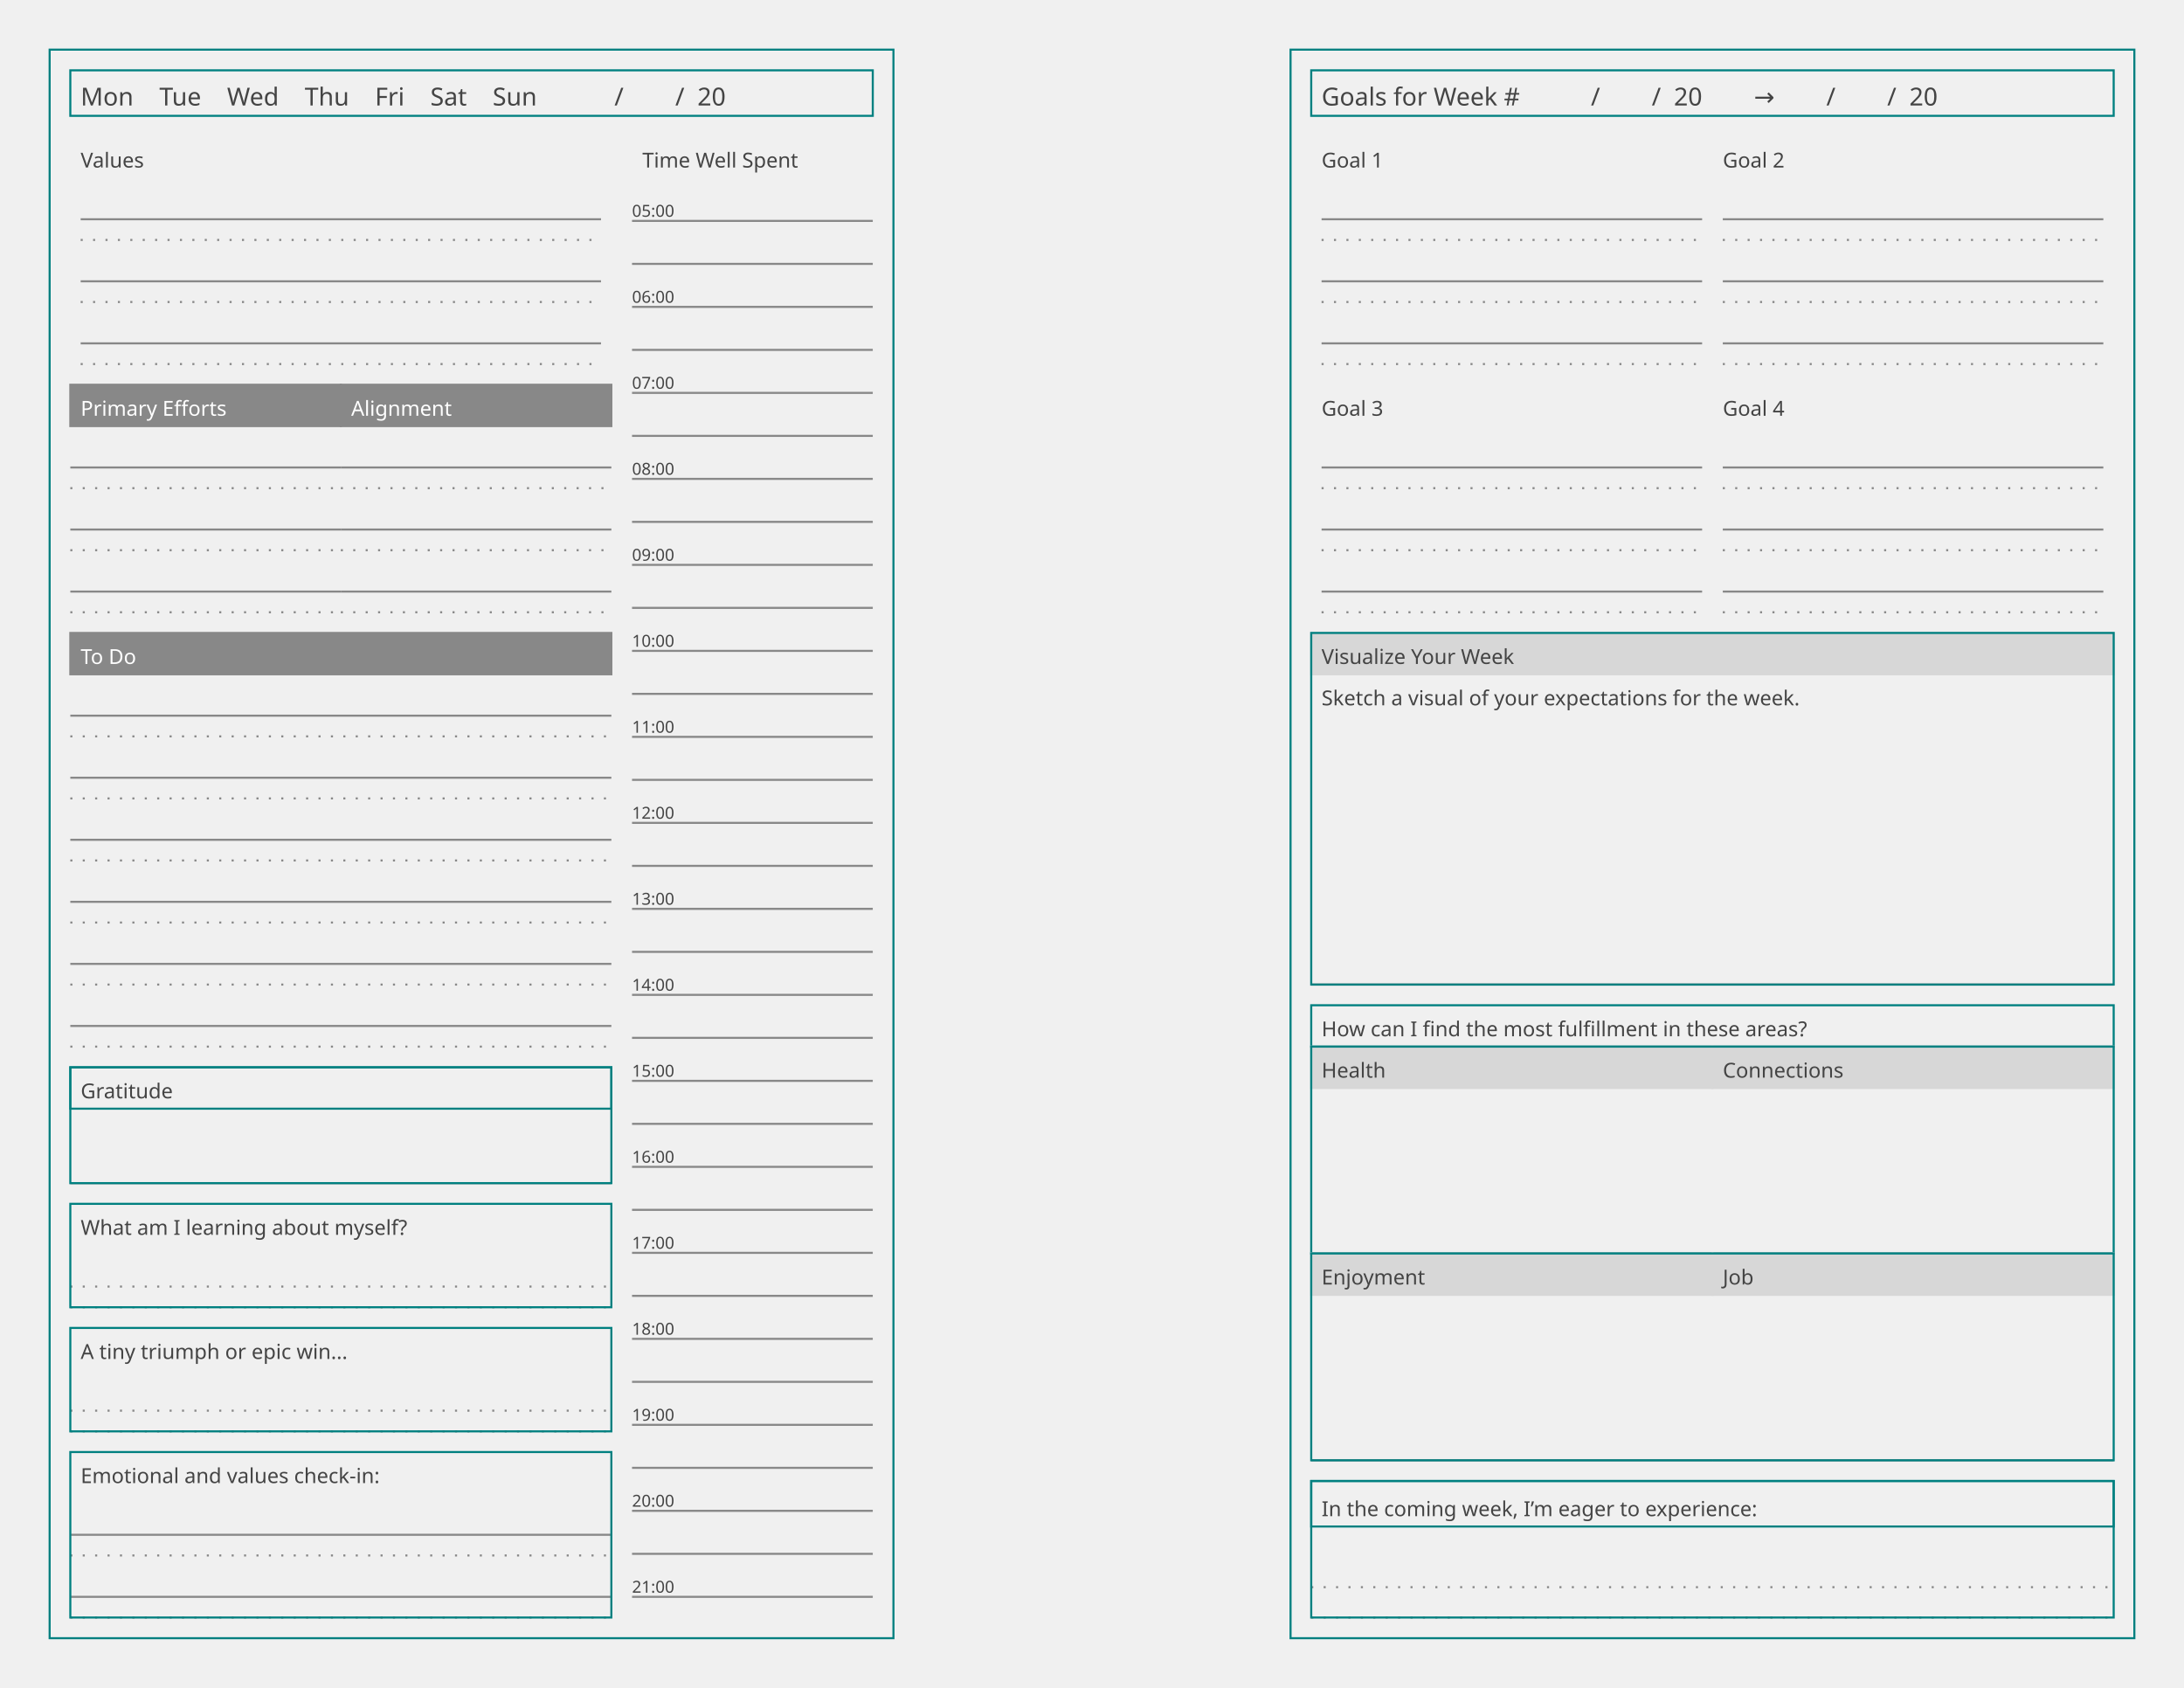
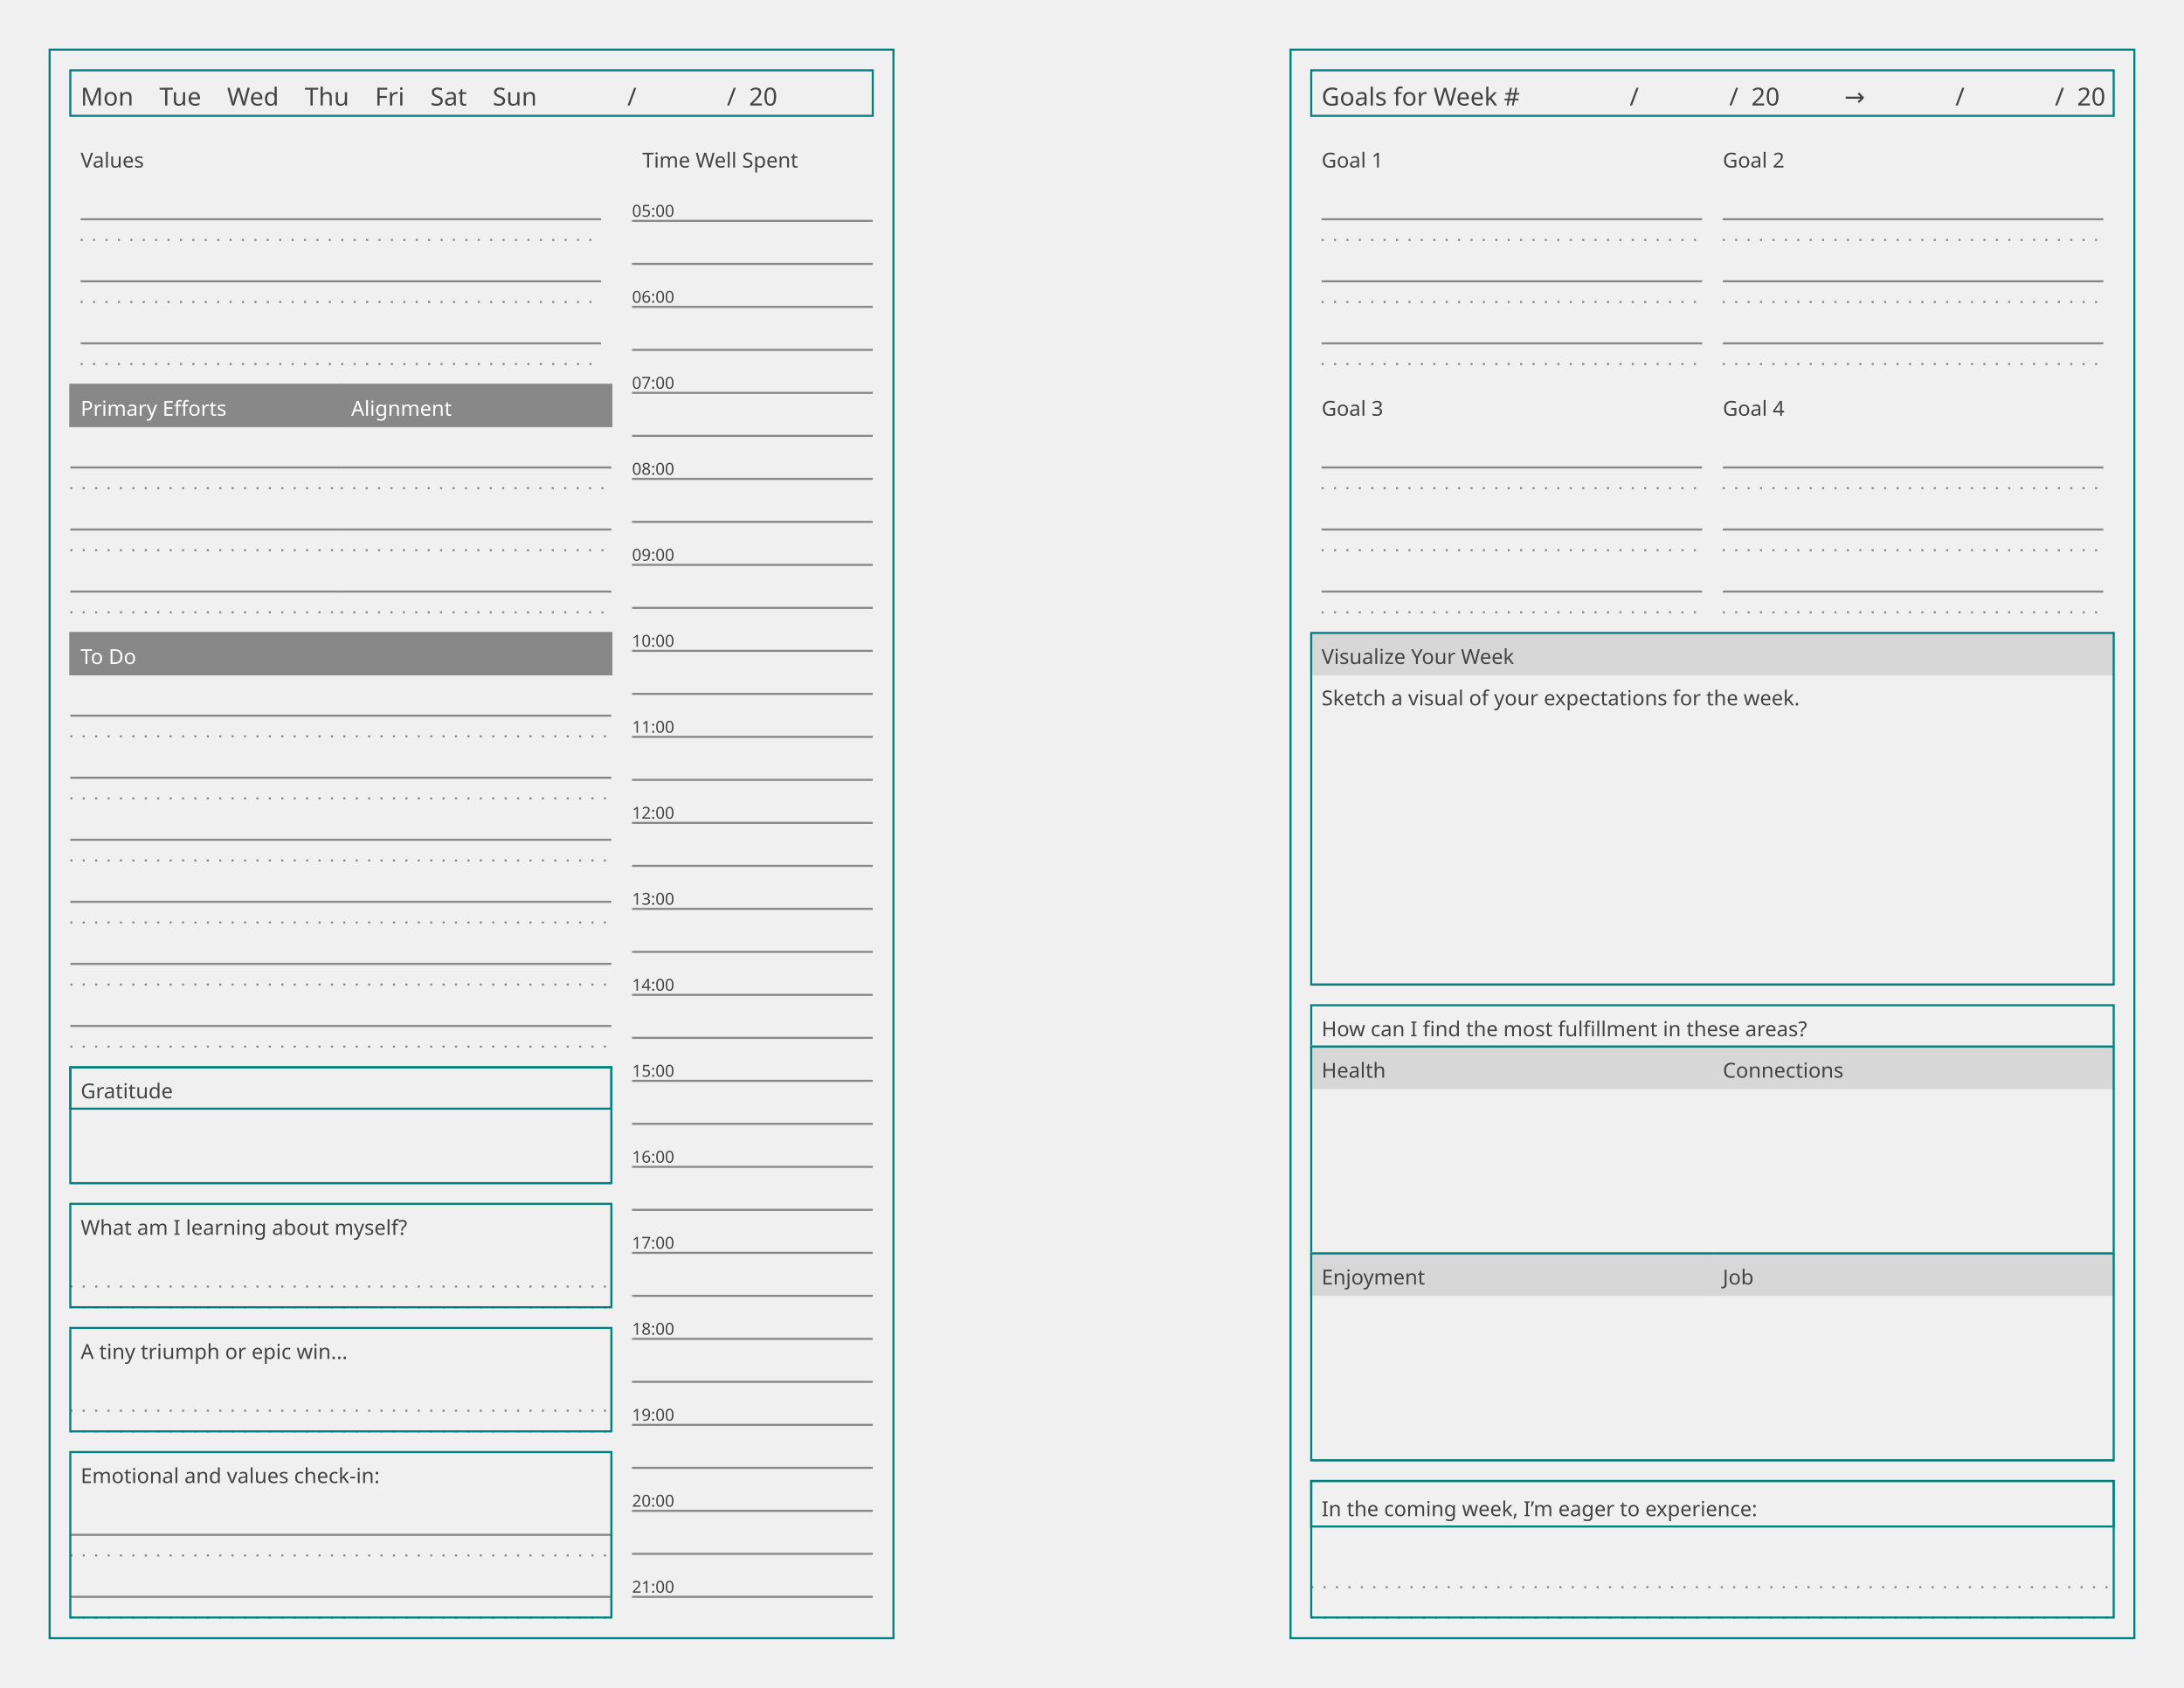
<svg xmlns="http://www.w3.org/2000/svg" baseProfile="tiny" height="8.5in" version="1.2" width="11in">
  <defs />
  <g transform="translate(24.0, 24.0)">
    <rect fill="none" height="768.0" stroke="#008080" width="408.0" x="0" y="0" />
    <g transform="translate(10, 10)">
      <rect fill="none" height="22" stroke="#008080" stroke-width="1" width="388.0" x="0" y="0" />
-       <text alignment-baseline="text-after-edge" fill="#444444" font-family="Trebuchet MS" font-size="12" text-anchor="start" transform="translate(5,17)">Mon    Tue    Wed    Thu    Fri    Sat    Sun            /        /  20        </text>
+       <text alignment-baseline="text-after-edge" fill="#444444" font-family="Trebuchet MS" font-size="12" text-anchor="start" transform="translate(5,17)">Mon    Tue    Wed    Thu    Fri    Sat    Sun              /              /  20          </text>
    </g>
    <g transform="translate(10, 32)">
      <g transform="translate(0,10)">
        <g>
          <g transform="translate(0,0)">
            <text alignment-baseline="text-after-edge" fill="#444444" font-family="Ubuntu Mono" font-size="10" text-anchor="start" transform="translate(5,15)">Values</text>
          </g>
          <g transform="translate(0,20)">
            <g>
              <line stroke="#888888" stroke-dasharray="1,5" stroke-width="1" transform="translate(5,30.0)" x1="0" x2="251.6" y1="0" y2="0" />
              <line stroke="#888888" stroke-dasharray="1,5" stroke-width="1" transform="translate(5,60.0)" x1="0" x2="251.6" y1="0" y2="0" />
              <line stroke="#888888" stroke-dasharray="1,5" stroke-width="1" transform="translate(5,90.0)" x1="0" x2="251.6" y1="0" y2="0" />
            </g>
            <g>
              <line stroke="#888888" stroke-dasharray="1,0" stroke-width="1" transform="translate(5,20.0)" x1="0" x2="251.6" y1="0" y2="0" />
              <line stroke="#888888" stroke-dasharray="1,0" stroke-width="1" transform="translate(5,50.0)" x1="0" x2="251.6" y1="0" y2="0" />
              <line stroke="#888888" stroke-dasharray="1,0" stroke-width="1" transform="translate(5,80.0)" x1="0" x2="251.6" y1="0" y2="0" />
            </g>
          </g>
        </g>
      </g>
      <g transform="translate(0,130.0)">
        <g>
          <g transform="translate(0,0)">
            <g>
              <g transform="translate(0,0)">
                <rect fill="#888888" height="20" stroke="#888888" stroke-width="1" width="130.8" x="0" y="0" />
                <text alignment-baseline="text-after-edge" fill="#ffffff" font-family="Trebuchet MS" font-size="10" text-anchor="start" transform="translate(5,15)">Primary Efforts</text>
              </g>
              <g transform="translate(0,20)">
                <g>
                  <line stroke="#888888" stroke-dasharray="1,5" stroke-width="1" transform="translate(0,30.0)" x1="0" x2="130.8" y1="0" y2="0" />
                  <line stroke="#888888" stroke-dasharray="1,5" stroke-width="1" transform="translate(0,60.0)" x1="0" x2="130.8" y1="0" y2="0" />
                  <line stroke="#888888" stroke-dasharray="1,5" stroke-width="1" transform="translate(0,90.0)" x1="0" x2="130.8" y1="0" y2="0" />
                </g>
                <g>
                  <line stroke="#888888" stroke-dasharray="1,0" stroke-width="1" transform="translate(0,20.0)" x1="0" x2="130.8" y1="0" y2="0" />
                  <line stroke="#888888" stroke-dasharray="1,0" stroke-width="1" transform="translate(0,50.0)" x1="0" x2="130.8" y1="0" y2="0" />
                  <line stroke="#888888" stroke-dasharray="1,0" stroke-width="1" transform="translate(0,80.0)" x1="0" x2="130.8" y1="0" y2="0" />
                </g>
              </g>
            </g>
          </g>
          <g transform="translate(130.8,0)">
            <g>
              <g transform="translate(0,0)">
                <rect fill="#888888" height="20" stroke="#888888" stroke-width="1" width="130.8" x="0" y="0" />
                <text alignment-baseline="text-after-edge" fill="#ffffff" font-family="Trebuchet MS" font-size="10" text-anchor="start" transform="translate(5,15)">Alignment</text>
              </g>
              <g transform="translate(0,20)">
                <g>
                  <line stroke="#888888" stroke-dasharray="1,5" stroke-width="1" transform="translate(0,30.0)" x1="0" x2="130.8" y1="0" y2="0" />
                  <line stroke="#888888" stroke-dasharray="1,5" stroke-width="1" transform="translate(0,60.0)" x1="0" x2="130.8" y1="0" y2="0" />
                  <line stroke="#888888" stroke-dasharray="1,5" stroke-width="1" transform="translate(0,90.0)" x1="0" x2="130.8" y1="0" y2="0" />
                </g>
                <g>
                  <line stroke="#888888" stroke-dasharray="1,0" stroke-width="1" transform="translate(0,20.0)" x1="0" x2="130.8" y1="0" y2="0" />
                  <line stroke="#888888" stroke-dasharray="1,0" stroke-width="1" transform="translate(0,50.0)" x1="0" x2="130.8" y1="0" y2="0" />
                  <line stroke="#888888" stroke-dasharray="1,0" stroke-width="1" transform="translate(0,80.0)" x1="0" x2="130.8" y1="0" y2="0" />
                </g>
              </g>
            </g>
          </g>
        </g>
      </g>
      <g transform="translate(0,250.0)">
        <g>
          <g transform="translate(0,0)">
            <rect fill="#888888" height="20" stroke="#888888" stroke-width="1" width="261.6" x="0" y="0" />
            <text alignment-baseline="text-after-edge" fill="#ffffff" font-family="Ubuntu Mono" font-size="10" text-anchor="start" transform="translate(5,15)">To Do</text>
          </g>
          <g transform="translate(0,20)">
            <g>
              <line stroke="#888888" stroke-dasharray="1,5" stroke-width="1" transform="translate(0,30.0)" x1="0" x2="261.6" y1="0" y2="0" />
              <line stroke="#888888" stroke-dasharray="1,5" stroke-width="1" transform="translate(0,60.0)" x1="0" x2="261.6" y1="0" y2="0" />
              <line stroke="#888888" stroke-dasharray="1,5" stroke-width="1" transform="translate(0,90.0)" x1="0" x2="261.6" y1="0" y2="0" />
              <line stroke="#888888" stroke-dasharray="1,5" stroke-width="1" transform="translate(0,120.0)" x1="0" x2="261.6" y1="0" y2="0" />
              <line stroke="#888888" stroke-dasharray="1,5" stroke-width="1" transform="translate(0,150.0)" x1="0" x2="261.6" y1="0" y2="0" />
              <line stroke="#888888" stroke-dasharray="1,5" stroke-width="1" transform="translate(0,180.0)" x1="0" x2="261.6" y1="0" y2="0" />
            </g>
            <g>
              <line stroke="#888888" stroke-dasharray="1,0" stroke-width="1" transform="translate(0,20.0)" x1="0" x2="261.6" y1="0" y2="0" />
              <line stroke="#888888" stroke-dasharray="1,0" stroke-width="1" transform="translate(0,50.0)" x1="0" x2="261.6" y1="0" y2="0" />
              <line stroke="#888888" stroke-dasharray="1,0" stroke-width="1" transform="translate(0,80.0)" x1="0" x2="261.6" y1="0" y2="0" />
              <line stroke="#888888" stroke-dasharray="1,0" stroke-width="1" transform="translate(0,110.0)" x1="0" x2="261.6" y1="0" y2="0" />
              <line stroke="#888888" stroke-dasharray="1,0" stroke-width="1" transform="translate(0,140.0)" x1="0" x2="261.6" y1="0" y2="0" />
              <line stroke="#888888" stroke-dasharray="1,0" stroke-width="1" transform="translate(0,170.0)" x1="0" x2="261.6" y1="0" y2="0" />
            </g>
          </g>
        </g>
      </g>
      <g transform="translate(0,460.0)">
        <g>
          <g transform="translate(0,0)">
            <rect fill="none" height="20" stroke="#008080" stroke-width="1" width="261.6" x="0" y="0" />
            <text alignment-baseline="text-after-edge" fill="#444444" font-family="Trebuchet MS" font-size="10" text-anchor="start" transform="translate(5,15)">Gratitude</text>
          </g>
          <g transform="translate(0,20)">
            <line stroke="#888888" stroke-dasharray="1,0" stroke-width="1" transform="translate(0,36.0)" x1="0" x2="261.6" y1="0" y2="0" />
          </g>
        </g>
        <rect fill="none" height="56.0" stroke="#008080" stroke-width="1" width="261.6" x="0" y="0" />
      </g>
      <g transform="translate(0,526.0)">
        <g>
          <g transform="translate(0,0)">
            <text alignment-baseline="text-after-edge" fill="#444444" font-family="Ubuntu Mono" font-size="10" text-anchor="start" transform="translate(5,15)">What am I learning about myself?</text>
          </g>
          <g transform="translate(0,20)">
            <g>
              <line stroke="#888888" stroke-dasharray="1,5" stroke-width="1" transform="translate(0,30.0)" x1="0" x2="261.6" y1="0" y2="0" />
            </g>
            <g>
              <line stroke="#888888" stroke-dasharray="1,5" stroke-width="1" transform="translate(0,20.0)" x1="0" x2="261.6" y1="0" y2="0" />
            </g>
          </g>
        </g>
        <rect fill="none" height="50" stroke="#008080" stroke-width="1" width="261.6" x="0" y="0" />
      </g>
      <g transform="translate(0,586.0)">
        <g>
          <g transform="translate(0,0)">
            <text alignment-baseline="text-after-edge" fill="#444444" font-family="Ubuntu Mono" font-size="10" text-anchor="start" transform="translate(5,15)">A tiny triumph or epic win...</text>
          </g>
          <g transform="translate(0,20)">
            <g>
              <line stroke="#888888" stroke-dasharray="1,5" stroke-width="1" transform="translate(0,30.0)" x1="0" x2="261.6" y1="0" y2="0" />
            </g>
            <g>
              <line stroke="#888888" stroke-dasharray="1,5" stroke-width="1" transform="translate(0,20.0)" x1="0" x2="261.6" y1="0" y2="0" />
            </g>
          </g>
        </g>
        <rect fill="none" height="50" stroke="#008080" stroke-width="1" width="261.6" x="0" y="0" />
      </g>
      <g transform="translate(0,646.0)">
        <g>
          <g transform="translate(0,0)">
            <text alignment-baseline="text-after-edge" fill="#444444" font-family="Ubuntu Mono" font-size="10" text-anchor="start" transform="translate(5,15)">Emotional and values check-in:</text>
          </g>
          <g transform="translate(0,20)">
            <g>
              <line stroke="#888888" stroke-dasharray="1,5" stroke-width="1" transform="translate(0,30.0)" x1="0" x2="261.6" y1="0" y2="0" />
              <line stroke="#888888" stroke-dasharray="1,5" stroke-width="1" transform="translate(0,60.0)" x1="0" x2="261.6" y1="0" y2="0" />
            </g>
            <g>
              <line stroke="#888888" stroke-dasharray="1,0" stroke-width="1" transform="translate(0,20.0)" x1="0" x2="261.6" y1="0" y2="0" />
              <line stroke="#888888" stroke-dasharray="1,0" stroke-width="1" transform="translate(0,50.0)" x1="0" x2="261.6" y1="0" y2="0" />
            </g>
          </g>
        </g>
        <rect fill="none" height="80" stroke="#008080" stroke-width="1" width="261.6" x="0" y="0" />
      </g>
    </g>
    <g transform="translate(281.6,32)">
      <g>
        <rect fill="none" height="20" stroke="none" width="116.4" x="0" y="10" />
        <text alignment-baseline="text-after-edge" fill="#444444" font-family="Ubuntu Mono" font-size="10" text-anchor="start" x="5" y="25">Time Well Spent</text>
      </g>
      <g>
        <text alignment-baseline="text-after-edge" fill="#444444" font-family="Ubuntu Mono" font-size="8" text-anchor="start" x="0" y="48.788">05:00</text>
        <line stroke="#888888" x1="0" x2="116.4" y1="50.788" y2="50.788" />
        <line stroke="#888888" x1="0" x2="116.4" y1="71.576" y2="71.576" />
        <text alignment-baseline="text-after-edge" fill="#444444" font-family="Ubuntu Mono" font-size="8" text-anchor="start" x="0" y="90.364">06:00</text>
        <line stroke="#888888" x1="0" x2="116.4" y1="92.364" y2="92.364" />
        <line stroke="#888888" x1="0" x2="116.4" y1="113.152" y2="113.152" />
        <text alignment-baseline="text-after-edge" fill="#444444" font-family="Ubuntu Mono" font-size="8" text-anchor="start" x="0" y="131.939">07:00</text>
        <line stroke="#888888" x1="0" x2="116.4" y1="133.939" y2="133.939" />
        <line stroke="#888888" x1="0" x2="116.4" y1="154.727" y2="154.727" />
        <text alignment-baseline="text-after-edge" fill="#444444" font-family="Ubuntu Mono" font-size="8" text-anchor="start" x="0" y="173.515">08:00</text>
        <line stroke="#888888" x1="0" x2="116.4" y1="175.515" y2="175.515" />
        <line stroke="#888888" x1="0" x2="116.4" y1="196.303" y2="196.303" />
        <text alignment-baseline="text-after-edge" fill="#444444" font-family="Ubuntu Mono" font-size="8" text-anchor="start" x="0" y="215.091">09:00</text>
        <line stroke="#888888" x1="0" x2="116.4" y1="217.091" y2="217.091" />
        <line stroke="#888888" x1="0" x2="116.4" y1="237.879" y2="237.879" />
        <text alignment-baseline="text-after-edge" fill="#444444" font-family="Ubuntu Mono" font-size="8" text-anchor="start" x="0" y="256.667">10:00</text>
        <line stroke="#888888" x1="0" x2="116.4" y1="258.667" y2="258.667" />
        <line stroke="#888888" x1="0" x2="116.4" y1="279.455" y2="279.455" />
        <text alignment-baseline="text-after-edge" fill="#444444" font-family="Ubuntu Mono" font-size="8" text-anchor="start" x="0" y="298.242">11:00</text>
        <line stroke="#888888" x1="0" x2="116.4" y1="300.242" y2="300.242" />
        <line stroke="#888888" x1="0" x2="116.4" y1="321.03" y2="321.03" />
        <text alignment-baseline="text-after-edge" fill="#444444" font-family="Ubuntu Mono" font-size="8" text-anchor="start" x="0" y="339.818">12:00</text>
        <line stroke="#888888" x1="0" x2="116.4" y1="341.818" y2="341.818" />
        <line stroke="#888888" x1="0" x2="116.4" y1="362.606" y2="362.606" />
        <text alignment-baseline="text-after-edge" fill="#444444" font-family="Ubuntu Mono" font-size="8" text-anchor="start" x="0" y="381.394">13:00</text>
        <line stroke="#888888" x1="0" x2="116.4" y1="383.394" y2="383.394" />
        <line stroke="#888888" x1="0" x2="116.4" y1="404.182" y2="404.182" />
        <text alignment-baseline="text-after-edge" fill="#444444" font-family="Ubuntu Mono" font-size="8" text-anchor="start" x="0" y="422.97">14:00</text>
        <line stroke="#888888" x1="0" x2="116.4" y1="424.97" y2="424.97" />
        <line stroke="#888888" x1="0" x2="116.4" y1="445.758" y2="445.758" />
        <text alignment-baseline="text-after-edge" fill="#444444" font-family="Ubuntu Mono" font-size="8" text-anchor="start" x="0" y="464.545">15:00</text>
        <line stroke="#888888" x1="0" x2="116.4" y1="466.545" y2="466.545" />
        <line stroke="#888888" x1="0" x2="116.4" y1="487.333" y2="487.333" />
        <text alignment-baseline="text-after-edge" fill="#444444" font-family="Ubuntu Mono" font-size="8" text-anchor="start" x="0" y="506.121">16:00</text>
        <line stroke="#888888" x1="0" x2="116.4" y1="508.121" y2="508.121" />
        <line stroke="#888888" x1="0" x2="116.4" y1="528.909" y2="528.909" />
        <text alignment-baseline="text-after-edge" fill="#444444" font-family="Ubuntu Mono" font-size="8" text-anchor="start" x="0" y="547.697">17:00</text>
        <line stroke="#888888" x1="0" x2="116.4" y1="549.697" y2="549.697" />
        <line stroke="#888888" x1="0" x2="116.4" y1="570.485" y2="570.485" />
        <text alignment-baseline="text-after-edge" fill="#444444" font-family="Ubuntu Mono" font-size="8" text-anchor="start" x="0" y="589.273">18:00</text>
        <line stroke="#888888" x1="0" x2="116.4" y1="591.273" y2="591.273" />
        <line stroke="#888888" x1="0" x2="116.4" y1="612.061" y2="612.061" />
        <text alignment-baseline="text-after-edge" fill="#444444" font-family="Ubuntu Mono" font-size="8" text-anchor="start" x="0" y="630.848">19:00</text>
        <line stroke="#888888" x1="0" x2="116.4" y1="632.848" y2="632.848" />
        <line stroke="#888888" x1="0" x2="116.4" y1="653.636" y2="653.636" />
        <text alignment-baseline="text-after-edge" fill="#444444" font-family="Ubuntu Mono" font-size="8" text-anchor="start" x="0" y="672.424">20:00</text>
        <line stroke="#888888" x1="0" x2="116.4" y1="674.424" y2="674.424" />
        <line stroke="#888888" x1="0" x2="116.4" y1="695.212" y2="695.212" />
        <text alignment-baseline="text-after-edge" fill="#444444" font-family="Ubuntu Mono" font-size="8" text-anchor="start" x="0" y="714.0">21:00</text>
        <line stroke="#888888" x1="0" x2="116.4" y1="716.0" y2="716.0" />
      </g>
    </g>
  </g>
  <g transform="translate(624.0, 24.0)">
    <rect fill="none" height="768.0" stroke="#008080" width="408.0" x="0" y="0" />
    <g transform="translate(10, 10)">
      <rect fill="none" height="22" stroke="#008080" stroke-width="1" width="388.0" x="0" y="0" />
-       <text alignment-baseline="text-after-edge" fill="#444444" font-family="Trebuchet MS" font-size="12" text-anchor="start" transform="translate(5,17)">Goals for Week #           /        /  20        →        /        /  20        </text>
+       <text alignment-baseline="text-after-edge" fill="#444444" font-family="Trebuchet MS" font-size="12" text-anchor="start" transform="translate(5,17)">Goals for Week #                 /              /  20          →              /              /  20          </text>
    </g>
    <g transform="translate(10, 32)">
      <g transform="translate(0,10)">
        <g>
          <g transform="translate(0,0)">
            <g>
              <g transform="translate(0,0)">
                <text alignment-baseline="text-after-edge" fill="#444444" font-family="Trebuchet MS" font-size="10" text-anchor="start" transform="translate(5,15)">Goal 1</text>
              </g>
              <g transform="translate(0,20)">
                <g>
                  <line stroke="#888888" stroke-dasharray="1,5" stroke-width="1" transform="translate(5,30.0)" x1="0" x2="184.0" y1="0" y2="0" />
                  <line stroke="#888888" stroke-dasharray="1,5" stroke-width="1" transform="translate(5,60.0)" x1="0" x2="184.0" y1="0" y2="0" />
                  <line stroke="#888888" stroke-dasharray="1,5" stroke-width="1" transform="translate(5,90.0)" x1="0" x2="184.0" y1="0" y2="0" />
                </g>
                <g>
                  <line stroke="#888888" stroke-dasharray="1,0" stroke-width="1" transform="translate(5,20.0)" x1="0" x2="184.0" y1="0" y2="0" />
                  <line stroke="#888888" stroke-dasharray="1,0" stroke-width="1" transform="translate(5,50.0)" x1="0" x2="184.0" y1="0" y2="0" />
                  <line stroke="#888888" stroke-dasharray="1,0" stroke-width="1" transform="translate(5,80.0)" x1="0" x2="184.0" y1="0" y2="0" />
                </g>
              </g>
            </g>
          </g>
          <g transform="translate(194.0,0)">
            <g>
              <g transform="translate(0,0)">
                <text alignment-baseline="text-after-edge" fill="#444444" font-family="Trebuchet MS" font-size="10" text-anchor="start" transform="translate(5,15)">Goal 2</text>
              </g>
              <g transform="translate(0,20)">
                <g>
                  <line stroke="#888888" stroke-dasharray="1,5" stroke-width="1" transform="translate(5,30.0)" x1="0" x2="184.0" y1="0" y2="0" />
                  <line stroke="#888888" stroke-dasharray="1,5" stroke-width="1" transform="translate(5,60.0)" x1="0" x2="184.0" y1="0" y2="0" />
                  <line stroke="#888888" stroke-dasharray="1,5" stroke-width="1" transform="translate(5,90.0)" x1="0" x2="184.0" y1="0" y2="0" />
                </g>
                <g>
                  <line stroke="#888888" stroke-dasharray="1,0" stroke-width="1" transform="translate(5,20.0)" x1="0" x2="184.0" y1="0" y2="0" />
                  <line stroke="#888888" stroke-dasharray="1,0" stroke-width="1" transform="translate(5,50.0)" x1="0" x2="184.0" y1="0" y2="0" />
                  <line stroke="#888888" stroke-dasharray="1,0" stroke-width="1" transform="translate(5,80.0)" x1="0" x2="184.0" y1="0" y2="0" />
                </g>
              </g>
            </g>
          </g>
        </g>
      </g>
      <g transform="translate(0,130.0)">
        <g>
          <g transform="translate(0,0)">
            <g>
              <g transform="translate(0,0)">
                <text alignment-baseline="text-after-edge" fill="#444444" font-family="Trebuchet MS" font-size="10" text-anchor="start" transform="translate(5,15)">Goal 3</text>
              </g>
              <g transform="translate(0,20)">
                <g>
                  <line stroke="#888888" stroke-dasharray="1,5" stroke-width="1" transform="translate(5,30.0)" x1="0" x2="184.0" y1="0" y2="0" />
                  <line stroke="#888888" stroke-dasharray="1,5" stroke-width="1" transform="translate(5,60.0)" x1="0" x2="184.0" y1="0" y2="0" />
                  <line stroke="#888888" stroke-dasharray="1,5" stroke-width="1" transform="translate(5,90.0)" x1="0" x2="184.0" y1="0" y2="0" />
                </g>
                <g>
                  <line stroke="#888888" stroke-dasharray="1,0" stroke-width="1" transform="translate(5,20.0)" x1="0" x2="184.0" y1="0" y2="0" />
                  <line stroke="#888888" stroke-dasharray="1,0" stroke-width="1" transform="translate(5,50.0)" x1="0" x2="184.0" y1="0" y2="0" />
                  <line stroke="#888888" stroke-dasharray="1,0" stroke-width="1" transform="translate(5,80.0)" x1="0" x2="184.0" y1="0" y2="0" />
                </g>
              </g>
            </g>
          </g>
          <g transform="translate(194.0,0)">
            <g>
              <g transform="translate(0,0)">
                <text alignment-baseline="text-after-edge" fill="#444444" font-family="Trebuchet MS" font-size="10" text-anchor="start" transform="translate(5,15)">Goal 4</text>
              </g>
              <g transform="translate(0,20)">
                <g>
                  <line stroke="#888888" stroke-dasharray="1,5" stroke-width="1" transform="translate(5,30.0)" x1="0" x2="184.0" y1="0" y2="0" />
                  <line stroke="#888888" stroke-dasharray="1,5" stroke-width="1" transform="translate(5,60.0)" x1="0" x2="184.0" y1="0" y2="0" />
                  <line stroke="#888888" stroke-dasharray="1,5" stroke-width="1" transform="translate(5,90.0)" x1="0" x2="184.0" y1="0" y2="0" />
                </g>
                <g>
                  <line stroke="#888888" stroke-dasharray="1,0" stroke-width="1" transform="translate(5,20.0)" x1="0" x2="184.0" y1="0" y2="0" />
                  <line stroke="#888888" stroke-dasharray="1,0" stroke-width="1" transform="translate(5,50.0)" x1="0" x2="184.0" y1="0" y2="0" />
                  <line stroke="#888888" stroke-dasharray="1,0" stroke-width="1" transform="translate(5,80.0)" x1="0" x2="184.0" y1="0" y2="0" />
                </g>
              </g>
            </g>
          </g>
        </g>
      </g>
      <g transform="translate(0,250.0)">
        <g transform="translate(0,0)">
          <rect fill="#d7d7d7" height="20" stroke="#d7d7d7" stroke-width="1" width="388.0" x="0" y="0" />
          <text alignment-baseline="text-after-edge" fill="#444444" font-family="Trebuchet MS" font-size="10" text-anchor="start" transform="translate(5,15)">Visualize Your Week</text>
        </g>
        <g transform="translate(0,20)">
          <g>
            <g transform="translate(0,0)">
              <text alignment-baseline="text-after-edge" fill="#444444" font-family="Ubuntu Mono" font-size="10" text-anchor="start" transform="translate(5,15)">Sketch a visual of your expectations for the week.</text>
            </g>
            <g transform="translate(0,20)">
              <line stroke="#888888" stroke-dasharray="1,0" stroke-width="1" transform="translate(0,130.0)" x1="0" x2="388.0" y1="0" y2="0" />
            </g>
          </g>
        </g>
        <rect fill="none" height="170" stroke="#008080" stroke-width="1" width="388.0" x="0" y="0" />
      </g>
      <g transform="translate(0,430.0)">
        <g transform="translate(0,0)">
          <rect fill="none" height="20" stroke="#008080" stroke-width="1" width="388.0" x="0" y="0" />
          <text alignment-baseline="text-after-edge" fill="#444444" font-family="Trebuchet MS" font-size="10" text-anchor="start" transform="translate(5,15)">How can I find the most fulfillment in these areas?</text>
        </g>
        <g transform="translate(0,20)">
          <g>
            <g transform="translate(0,0)">
              <g>
                <g transform="translate(0,0)">
                  <rect fill="#d7d7d7" height="20" stroke="#d7d7d7" stroke-width="1" width="194.0" x="0" y="0" />
                  <text alignment-baseline="text-after-edge" fill="#444444" font-family="Trebuchet MS" font-size="10" text-anchor="start" transform="translate(5,15)">Health</text>
                </g>
                <g transform="translate(0,20)">
                  <line stroke="#888888" stroke-dasharray="1,0" stroke-width="1" transform="translate(0,80.0)" x1="0" x2="194.0" y1="0" y2="0" />
                </g>
              </g>
            </g>
            <g transform="translate(194.0,0)">
              <g>
                <g transform="translate(0,0)">
                  <rect fill="#d7d7d7" height="20" stroke="#d7d7d7" stroke-width="1" width="194.0" x="0" y="0" />
                  <text alignment-baseline="text-after-edge" fill="#444444" font-family="Trebuchet MS" font-size="10" text-anchor="start" transform="translate(5,15)">Connections</text>
                </g>
                <g transform="translate(0,20)">
                  <line stroke="#888888" stroke-dasharray="1,0" stroke-width="1" transform="translate(0,80.0)" x1="0" x2="194.0" y1="0" y2="0" />
                </g>
              </g>
            </g>
          </g>
          <rect fill="none" height="100" stroke="#008080" stroke-width="1" width="388.0" x="0" y="0" />
        </g>
        <g transform="translate(0,120)">
          <g>
            <g transform="translate(0,0)">
              <g>
                <g transform="translate(0,0)">
                  <rect fill="#d7d7d7" height="20" stroke="#d7d7d7" stroke-width="1" width="194.0" x="0" y="0" />
                  <text alignment-baseline="text-after-edge" fill="#444444" font-family="Trebuchet MS" font-size="10" text-anchor="start" transform="translate(5,15)">Enjoyment</text>
                </g>
                <g transform="translate(0,20)">
                  <line stroke="#888888" stroke-dasharray="1,0" stroke-width="1" transform="translate(0,80.0)" x1="0" x2="194.0" y1="0" y2="0" />
                </g>
              </g>
            </g>
            <g transform="translate(194.0,0)">
              <g>
                <g transform="translate(0,0)">
                  <rect fill="#d7d7d7" height="20" stroke="#d7d7d7" stroke-width="1" width="194.0" x="0" y="0" />
                  <text alignment-baseline="text-after-edge" fill="#444444" font-family="Trebuchet MS" font-size="10" text-anchor="start" transform="translate(5,15)">Job</text>
                </g>
                <g transform="translate(0,20)">
                  <line stroke="#888888" stroke-dasharray="1,0" stroke-width="1" transform="translate(0,80.0)" x1="0" x2="194.0" y1="0" y2="0" />
                </g>
              </g>
            </g>
          </g>
          <rect fill="none" height="100" stroke="#008080" stroke-width="1" width="388.0" x="0" y="0" />
        </g>
      </g>
      <g transform="translate(0,660.0)">
        <g>
          <g transform="translate(0,0)">
            <rect fill="none" height="22.0" stroke="#008080" stroke-width="1" width="388.0" x="0" y="0" />
            <text alignment-baseline="text-after-edge" fill="#444444" font-family="Ubuntu Mono" font-size="10" text-anchor="start" transform="translate(5,17.0)">In the coming week, I’m eager to experience:</text>
          </g>
          <g transform="translate(0,22.0)">
            <g>
              <line stroke="#888888" stroke-dasharray="1,5" stroke-width="1" transform="translate(0,44.0)" x1="0" x2="388.0" y1="0" y2="0" />
            </g>
            <g>
              <line stroke="#888888" stroke-dasharray="1,5" stroke-width="1" transform="translate(0,29.33333)" x1="0" x2="388.0" y1="0" y2="0" />
            </g>
          </g>
        </g>
        <rect fill="none" height="66.0" stroke="#008080" stroke-width="1" width="388.0" x="0" y="0" />
      </g>
    </g>
  </g>
</svg>
